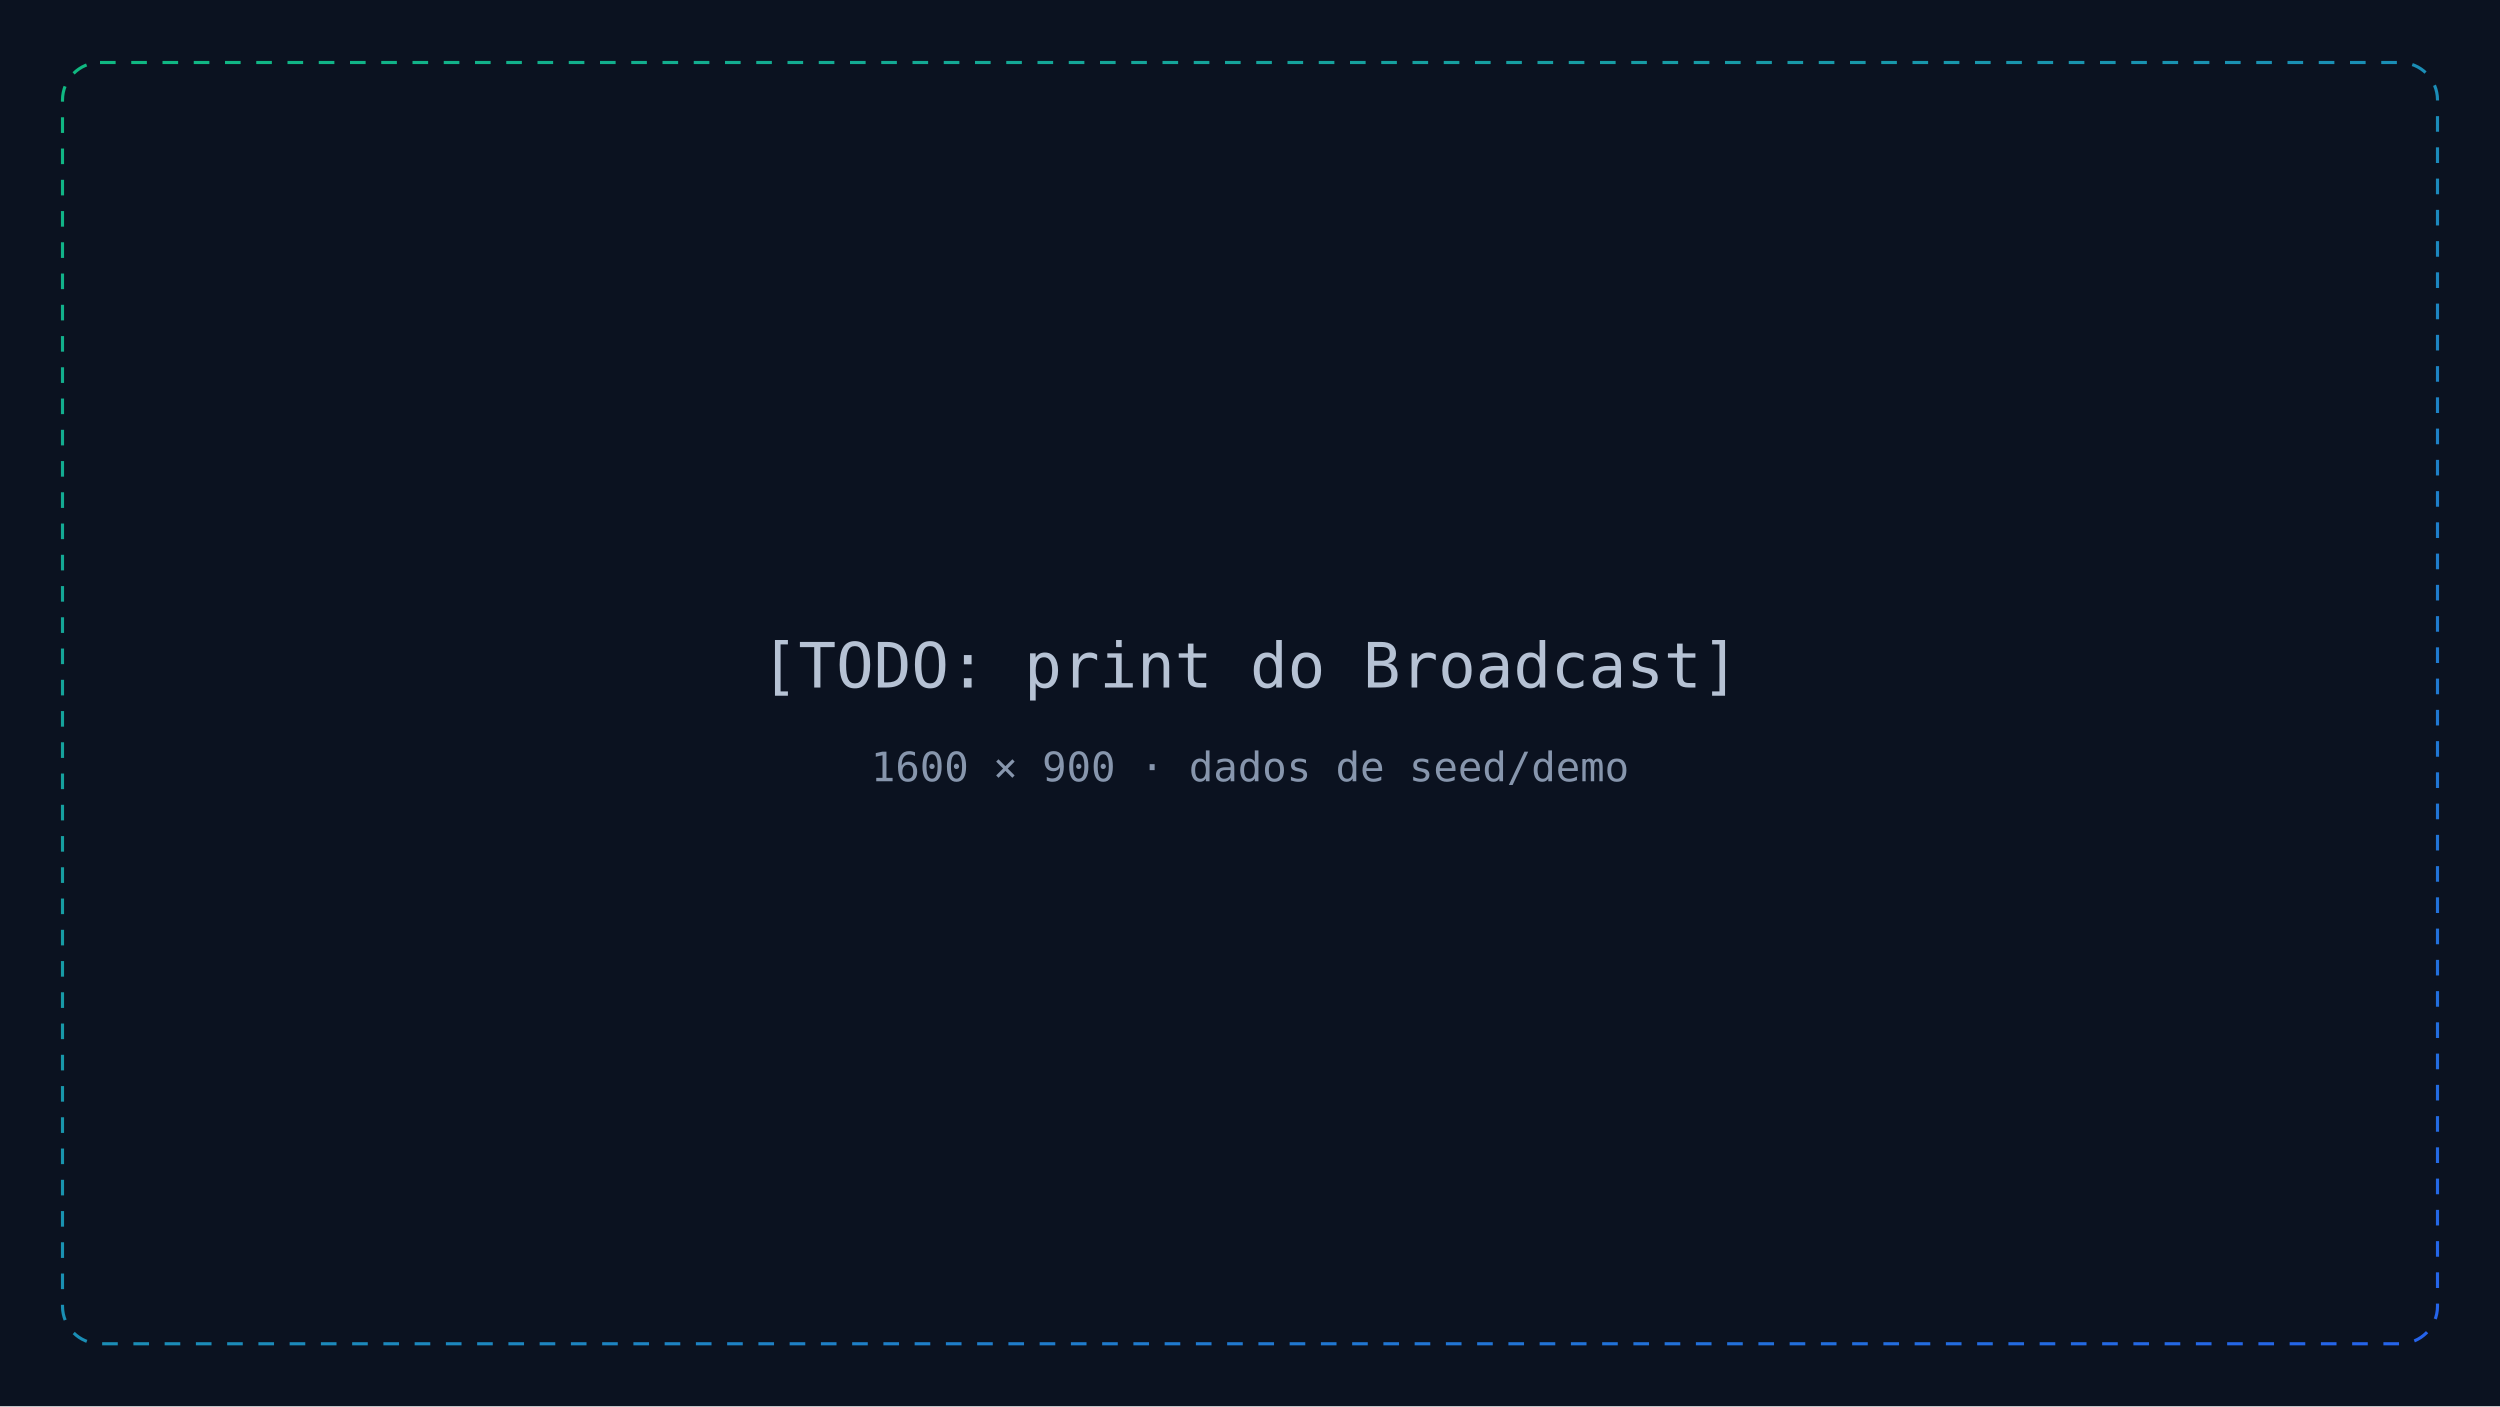
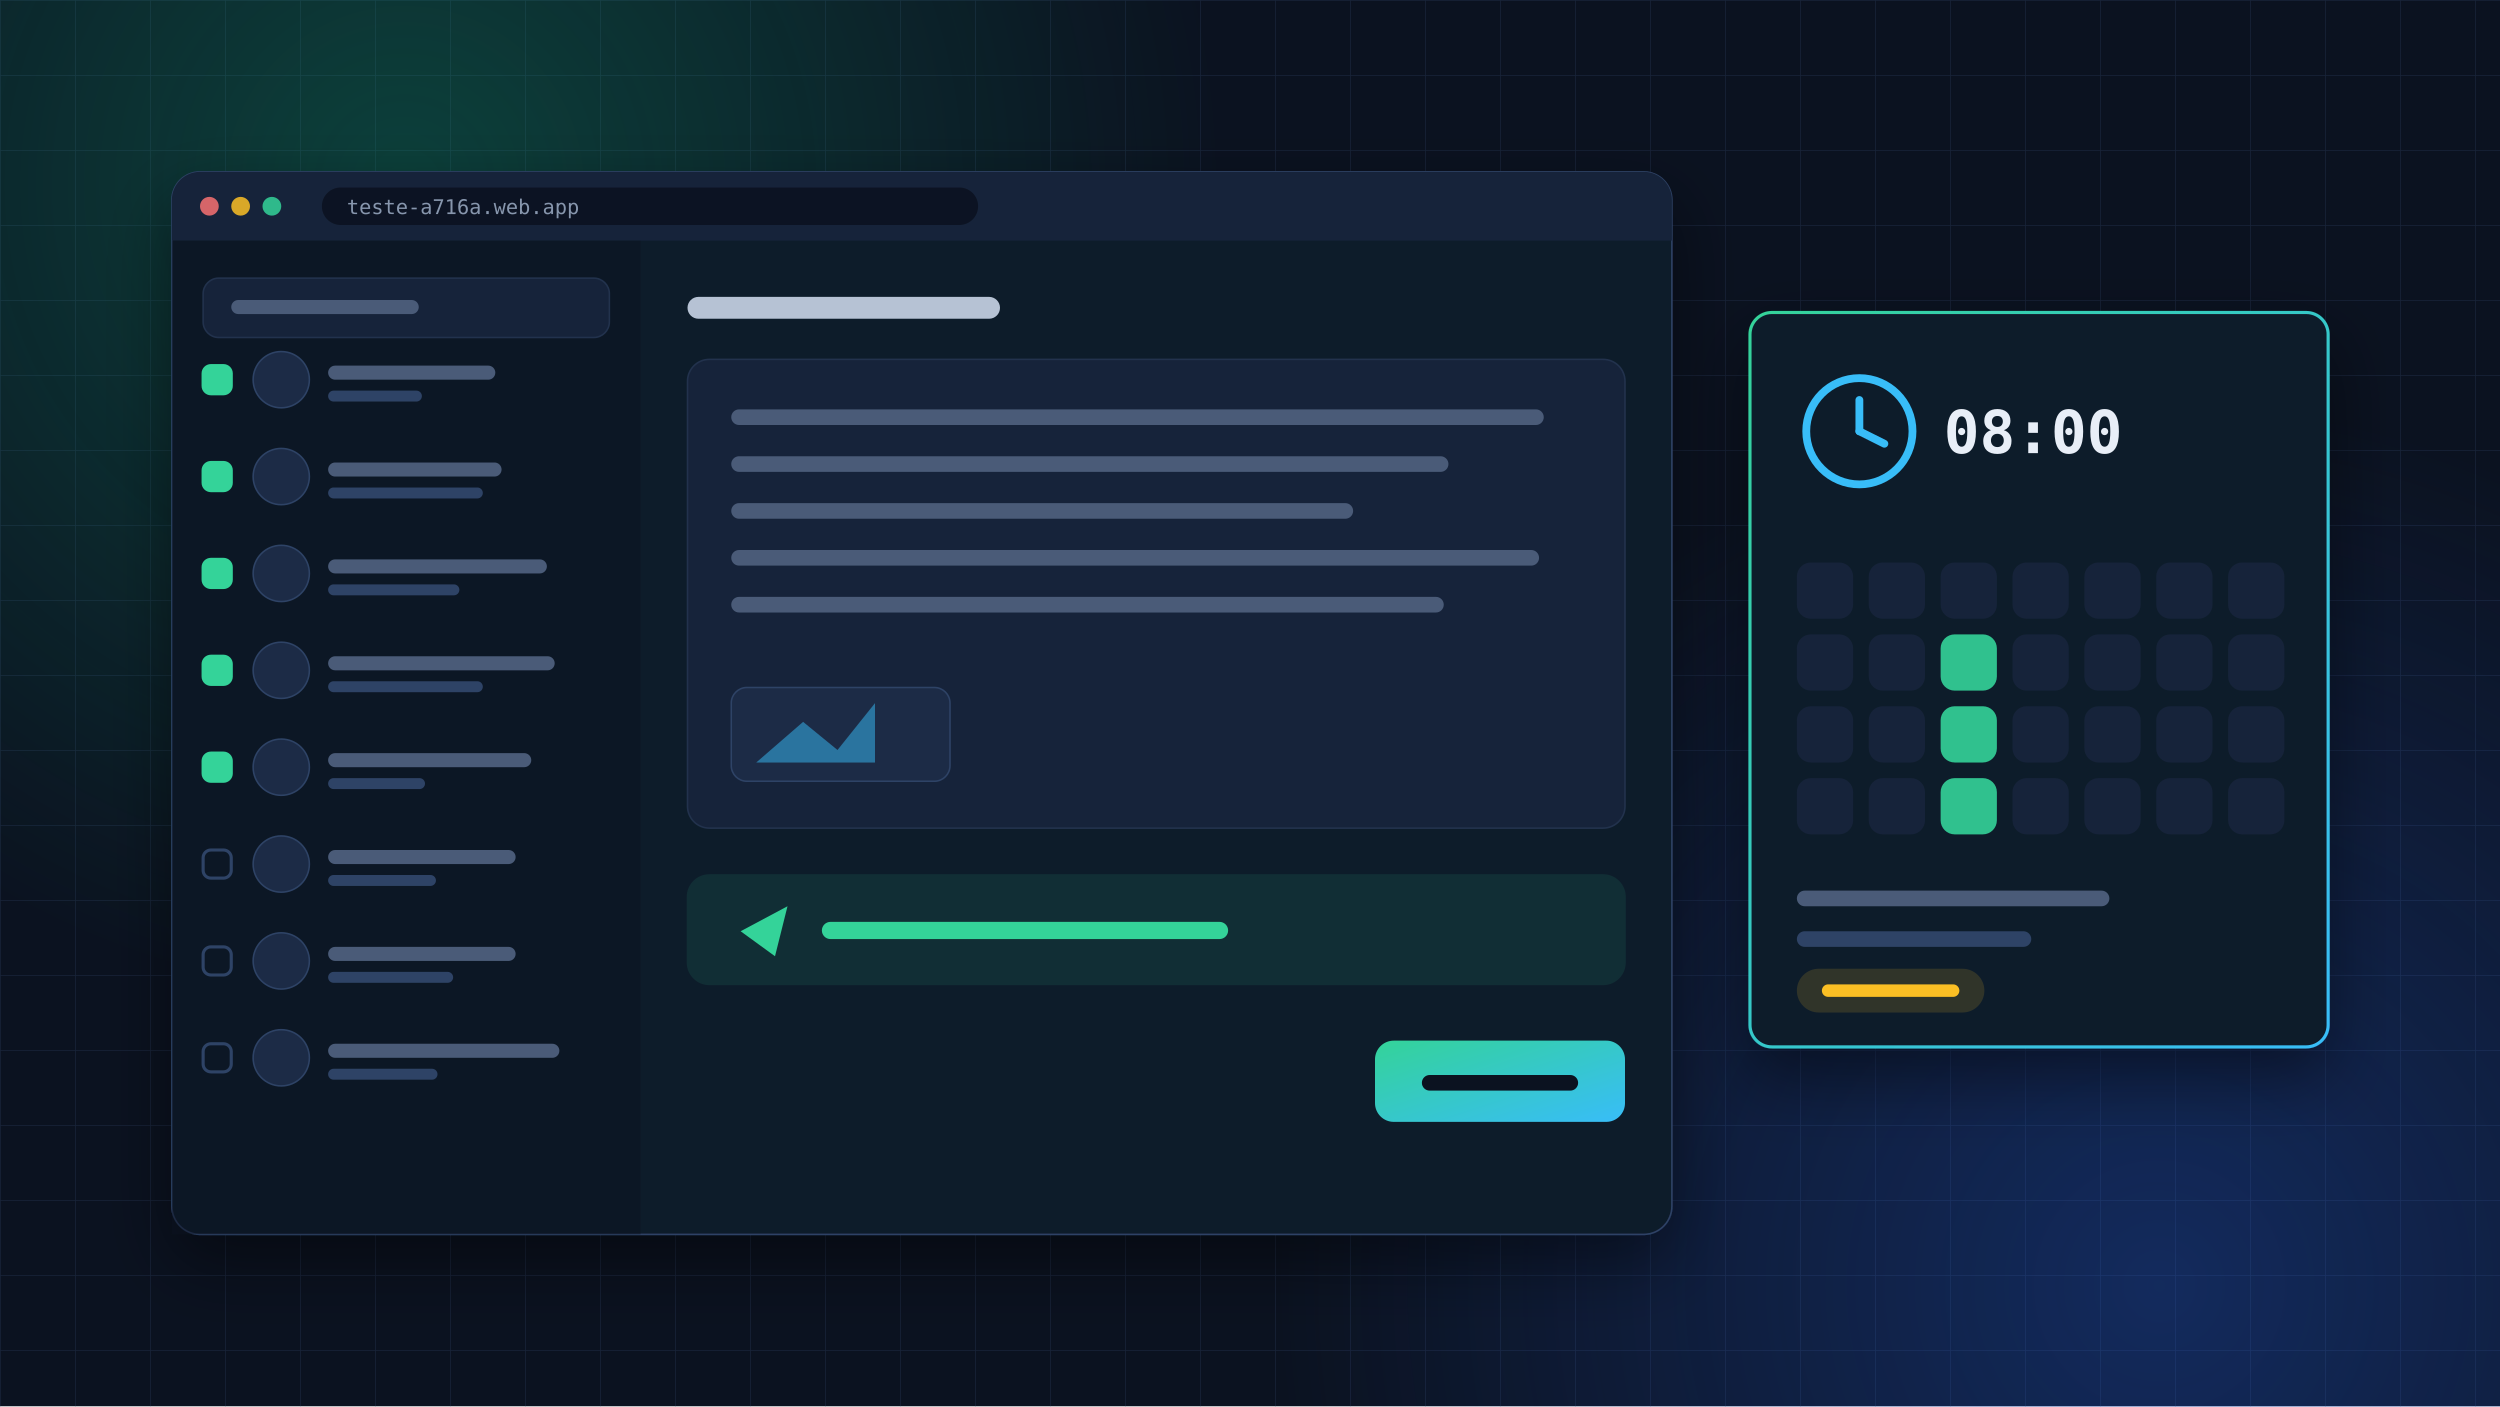
- <svg xmlns="http://www.w3.org/2000/svg" width="1600" height="900" viewBox="0 0 1600 900" role="img" aria-label="TODO: capa do Broadcast">
+ <svg xmlns="http://www.w3.org/2000/svg" width="1600" height="900" viewBox="0 0 1600 900">
  <defs>
-     <linearGradient id="g" x1="0" y1="0" x2="1" y2="1">
-       <stop offset="0" stop-color="#10B981" />
-       <stop offset="1" stop-color="#2563EB" />
+     <linearGradient id="grad" x1="0" y1="0" x2="1" y2="1">
+       <stop offset="0" stop-color="#34D399" />
+       <stop offset="1" stop-color="#38BDF8" />
    </linearGradient>
+     <linearGradient id="gradH" x1="0" y1="0" x2="1" y2="0">
+       <stop offset="0" stop-color="#34D399" />
+       <stop offset="1" stop-color="#38BDF8" />
+     </linearGradient>
+     <linearGradient id="fadeDown" x1="0" y1="0" x2="0" y2="1">
+       <stop offset="0" stop-color="#34D399" stop-opacity="0.35" />
+       <stop offset="1" stop-color="#34D399" stop-opacity="0" />
+     </linearGradient>
+     <linearGradient id="fadeDownBlue" x1="0" y1="0" x2="0" y2="1">
+       <stop offset="0" stop-color="#38BDF8" stop-opacity="0.35" />
+       <stop offset="1" stop-color="#38BDF8" stop-opacity="0" />
+     </linearGradient>
+     <radialGradient id="glowG">
+       <stop offset="0" stop-color="#10B981" stop-opacity="0.28" />
+       <stop offset="1" stop-color="#10B981" stop-opacity="0" />
+     </radialGradient>
+     <radialGradient id="glowB">
+       <stop offset="0" stop-color="#2563EB" stop-opacity="0.30" />
+       <stop offset="1" stop-color="#2563EB" stop-opacity="0" />
+     </radialGradient>
+     <pattern id="grid" width="48" height="48" patternUnits="userSpaceOnUse">
+       <path d="M48 0H0V48" fill="none" stroke="#22324D" stroke-width="1" />
+     </pattern>
+     <filter id="shadow" x="-10%" y="-10%" width="120%" height="130%">
+       <feDropShadow dx="0" dy="18" stdDeviation="22" flood-color="#000" flood-opacity="0.45" />
+     </filter>
  </defs>
-   <rect width="1600" height="900" fill="#0B1220" />
-   <rect x="40" y="40" width="1520" height="820" rx="24" fill="none" stroke="url(#g)" stroke-width="2" stroke-dasharray="10 10" />
-   <text x="800" y="440" fill="#B6C2D4" font-family="monospace" font-size="40" text-anchor="middle">[TODO: print do Broadcast]</text>
-   <text x="800" y="500" fill="#8796AD" font-family="monospace" font-size="26" text-anchor="middle">1600 × 900 · dados de seed/demo</text>
+   <rect x="0" y="0" width="1600" height="900" fill="#0B1220" />
+   <rect x="0" y="0" width="1600" height="900" fill="url(#grid)" opacity="0.55" />
+   <circle cx="260" cy="120" r="520" fill="url(#glowG)" />
+   <circle cx="1380" cy="820" r="560" fill="url(#glowB)" />
+   <g>
+     <rect x="110" y="110" width="960" height="680" rx="18" fill="#101A2C" stroke="#2E4366" filter="url(#shadow)" />
+     <path d="M110 128a18 18 0 0 1 18 -18h924a18 18 0 0 1 18 18v26h-960z" fill="#16233A" />
+     <circle cx="134" cy="132" r="6" fill="#F87171" opacity="0.85" />
+     <circle cx="154" cy="132" r="6" fill="#FBBF24" opacity="0.85" />
+     <circle cx="174" cy="132" r="6" fill="#34D399" opacity="0.85" />
+     <rect x="206" y="120" width="420" height="24" rx="12" fill="#0B1220" opacity="0.9" />
+     <text x="222" y="137" fill="#8796AD" font-size="13" font-weight="400" font-family="ui-monospace, 'SFMono-Regular', Menlo, Consolas, monospace" text-anchor="start">teste-a716a.web.app</text>
+     <rect x="110" y="154" width="300" height="636" fill="#0B1220" opacity="0.5" />
+     <rect x="130" y="178" width="260" height="38" rx="10" fill="#16233A" stroke="#22324D" />
+     <rect x="148" y="192" width="120" height="9" rx="4.5" fill="#4A5B78" />
+     <g>
+       <rect x="130" y="234" width="18" height="18" rx="5" fill="#34D399" stroke="#34D399" stroke-width="2" />
+       <circle cx="180" cy="243" r="18" fill="#1C2B46" stroke="#2E4366" />
+       <rect x="210" y="234" width="107" height="9" rx="4.5" fill="#4A5B78" />
+       <rect x="210" y="250" width="60" height="7" rx="3.5" fill="#2E4366" />
+     </g>
+     <g>
+       <rect x="130" y="296" width="18" height="18" rx="5" fill="#34D399" stroke="#34D399" stroke-width="2" />
+       <circle cx="180" cy="305" r="18" fill="#1C2B46" stroke="#2E4366" />
+       <rect x="210" y="296" width="111" height="9" rx="4.5" fill="#4A5B78" />
+       <rect x="210" y="312" width="99" height="7" rx="3.5" fill="#2E4366" />
+     </g>
+     <g>
+       <rect x="130" y="358" width="18" height="18" rx="5" fill="#34D399" stroke="#34D399" stroke-width="2" />
+       <circle cx="180" cy="367" r="18" fill="#1C2B46" stroke="#2E4366" />
+       <rect x="210" y="358" width="140" height="9" rx="4.5" fill="#4A5B78" />
+       <rect x="210" y="374" width="84" height="7" rx="3.5" fill="#2E4366" />
+     </g>
+     <g>
+       <rect x="130" y="420" width="18" height="18" rx="5" fill="#34D399" stroke="#34D399" stroke-width="2" />
+       <circle cx="180" cy="429" r="18" fill="#1C2B46" stroke="#2E4366" />
+       <rect x="210" y="420" width="145" height="9" rx="4.5" fill="#4A5B78" />
+       <rect x="210" y="436" width="99" height="7" rx="3.5" fill="#2E4366" />
+     </g>
+     <g>
+       <rect x="130" y="482" width="18" height="18" rx="5" fill="#34D399" stroke="#34D399" stroke-width="2" />
+       <circle cx="180" cy="491" r="18" fill="#1C2B46" stroke="#2E4366" />
+       <rect x="210" y="482" width="130" height="9" rx="4.5" fill="#4A5B78" />
+       <rect x="210" y="498" width="62" height="7" rx="3.5" fill="#2E4366" />
+     </g>
+     <g>
+       <rect x="130" y="544" width="18" height="18" rx="5" fill="none" stroke="#2E4366" stroke-width="2" />
+       <circle cx="180" cy="553" r="18" fill="#1C2B46" stroke="#2E4366" />
+       <rect x="210" y="544" width="120" height="9" rx="4.5" fill="#4A5B78" />
+       <rect x="210" y="560" width="69" height="7" rx="3.5" fill="#2E4366" />
+     </g>
+     <g>
+       <rect x="130" y="606" width="18" height="18" rx="5" fill="none" stroke="#2E4366" stroke-width="2" />
+       <circle cx="180" cy="615" r="18" fill="#1C2B46" stroke="#2E4366" />
+       <rect x="210" y="606" width="120" height="9" rx="4.5" fill="#4A5B78" />
+       <rect x="210" y="622" width="80" height="7" rx="3.5" fill="#2E4366" />
+     </g>
+     <g>
+       <rect x="130" y="668" width="18" height="18" rx="5" fill="none" stroke="#2E4366" stroke-width="2" />
+       <circle cx="180" cy="677" r="18" fill="#1C2B46" stroke="#2E4366" />
+       <rect x="210" y="668" width="148" height="9" rx="4.5" fill="#4A5B78" />
+       <rect x="210" y="684" width="70" height="7" rx="3.5" fill="#2E4366" />
+     </g>
+     <rect x="440" y="190" width="200" height="14" rx="7" fill="#B6C2D4" />
+     <rect x="440" y="230" width="600" height="300" rx="14" fill="#16233A" stroke="#22324D" />
+     <rect x="468" y="262" width="520" height="10" rx="5" fill="#4A5B78" />
+     <rect x="468" y="292" width="459" height="10" rx="5" fill="#4A5B78" />
+     <rect x="468" y="322" width="398" height="10" rx="5" fill="#4A5B78" />
+     <rect x="468" y="352" width="517" height="10" rx="5" fill="#4A5B78" />
+     <rect x="468" y="382" width="456" height="10" rx="5" fill="#4A5B78" />
+     <rect x="468" y="440" width="140" height="60" rx="10" fill="#1C2B46" stroke="#2E4366" />
+     <path d="M484 488 l30 -26 22 18 24 -30 v38z" fill="#38BDF8" opacity="0.5" />
+     <rect x="440" y="560" width="600" height="70" rx="14" fill="#34D399" opacity="0.1" stroke="#34D399" />
+     <path d="M474 596 L504 580 L496 612 Z" fill="#34D399" />
+     <rect x="526" y="590" width="260" height="11" rx="5.5" fill="#34D399" />
+     <rect x="880" y="666" width="160" height="52" rx="12" fill="url(#grad)" />
+     <rect x="910" y="688" width="100" height="10" rx="5" fill="#0B1220" />
+   </g>
+   <rect x="1120" y="200" width="370" height="470" rx="14" fill="#101A2C" stroke="url(#grad)" stroke-width="2" filter="url(#shadow)" />
+   <circle cx="1190" cy="276" r="34" fill="none" stroke="#38BDF8" stroke-width="5" />
+   <line x1="1190" y1="276" x2="1190" y2="256" stroke="#38BDF8" stroke-width="5" stroke-linecap="round" />
+   <line x1="1190" y1="276" x2="1206" y2="284" stroke="#38BDF8" stroke-width="5" stroke-linecap="round" />
+   <text x="1244" y="290" fill="#E8EEF7" font-size="38" font-weight="700" font-family="ui-monospace, 'SFMono-Regular', Menlo, Consolas, monospace" text-anchor="start">08:00</text>
+   <rect x="1150" y="360" width="36" height="36" rx="9" fill="#16233A" opacity="1" />
+   <rect x="1196" y="360" width="36" height="36" rx="9" fill="#16233A" opacity="1" />
+   <rect x="1242" y="360" width="36" height="36" rx="9" fill="#16233A" opacity="1" />
+   <rect x="1288" y="360" width="36" height="36" rx="9" fill="#16233A" opacity="1" />
+   <rect x="1334" y="360" width="36" height="36" rx="9" fill="#16233A" opacity="1" />
+   <rect x="1380" y="360" width="36" height="36" rx="9" fill="#16233A" opacity="1" />
+   <rect x="1426" y="360" width="36" height="36" rx="9" fill="#16233A" opacity="1" />
+   <rect x="1150" y="406" width="36" height="36" rx="9" fill="#16233A" opacity="1" />
+   <rect x="1196" y="406" width="36" height="36" rx="9" fill="#16233A" opacity="1" />
+   <rect x="1242" y="406" width="36" height="36" rx="9" fill="#34D399" opacity="0.9" />
+   <rect x="1288" y="406" width="36" height="36" rx="9" fill="#16233A" opacity="1" />
+   <rect x="1334" y="406" width="36" height="36" rx="9" fill="#16233A" opacity="1" />
+   <rect x="1380" y="406" width="36" height="36" rx="9" fill="#16233A" opacity="1" />
+   <rect x="1426" y="406" width="36" height="36" rx="9" fill="#16233A" opacity="1" />
+   <rect x="1150" y="452" width="36" height="36" rx="9" fill="#16233A" opacity="1" />
+   <rect x="1196" y="452" width="36" height="36" rx="9" fill="#16233A" opacity="1" />
+   <rect x="1242" y="452" width="36" height="36" rx="9" fill="#34D399" opacity="0.9" />
+   <rect x="1288" y="452" width="36" height="36" rx="9" fill="#16233A" opacity="1" />
+   <rect x="1334" y="452" width="36" height="36" rx="9" fill="#16233A" opacity="1" />
+   <rect x="1380" y="452" width="36" height="36" rx="9" fill="#16233A" opacity="1" />
+   <rect x="1426" y="452" width="36" height="36" rx="9" fill="#16233A" opacity="1" />
+   <rect x="1150" y="498" width="36" height="36" rx="9" fill="#16233A" opacity="1" />
+   <rect x="1196" y="498" width="36" height="36" rx="9" fill="#16233A" opacity="1" />
+   <rect x="1242" y="498" width="36" height="36" rx="9" fill="#34D399" opacity="0.9" />
+   <rect x="1288" y="498" width="36" height="36" rx="9" fill="#16233A" opacity="1" />
+   <rect x="1334" y="498" width="36" height="36" rx="9" fill="#16233A" opacity="1" />
+   <rect x="1380" y="498" width="36" height="36" rx="9" fill="#16233A" opacity="1" />
+   <rect x="1426" y="498" width="36" height="36" rx="9" fill="#16233A" opacity="1" />
+   <rect x="1150" y="570" width="200" height="10" rx="5" fill="#4A5B78" />
+   <rect x="1150" y="596" width="150" height="10" rx="5" fill="#2E4366" />
+   <rect x="1150" y="620" width="120" height="28" rx="14" fill="#FBBF24" opacity="0.15" />
+   <rect x="1166" y="630" width="88" height="8" rx="4" fill="#FBBF24" />
</svg>
